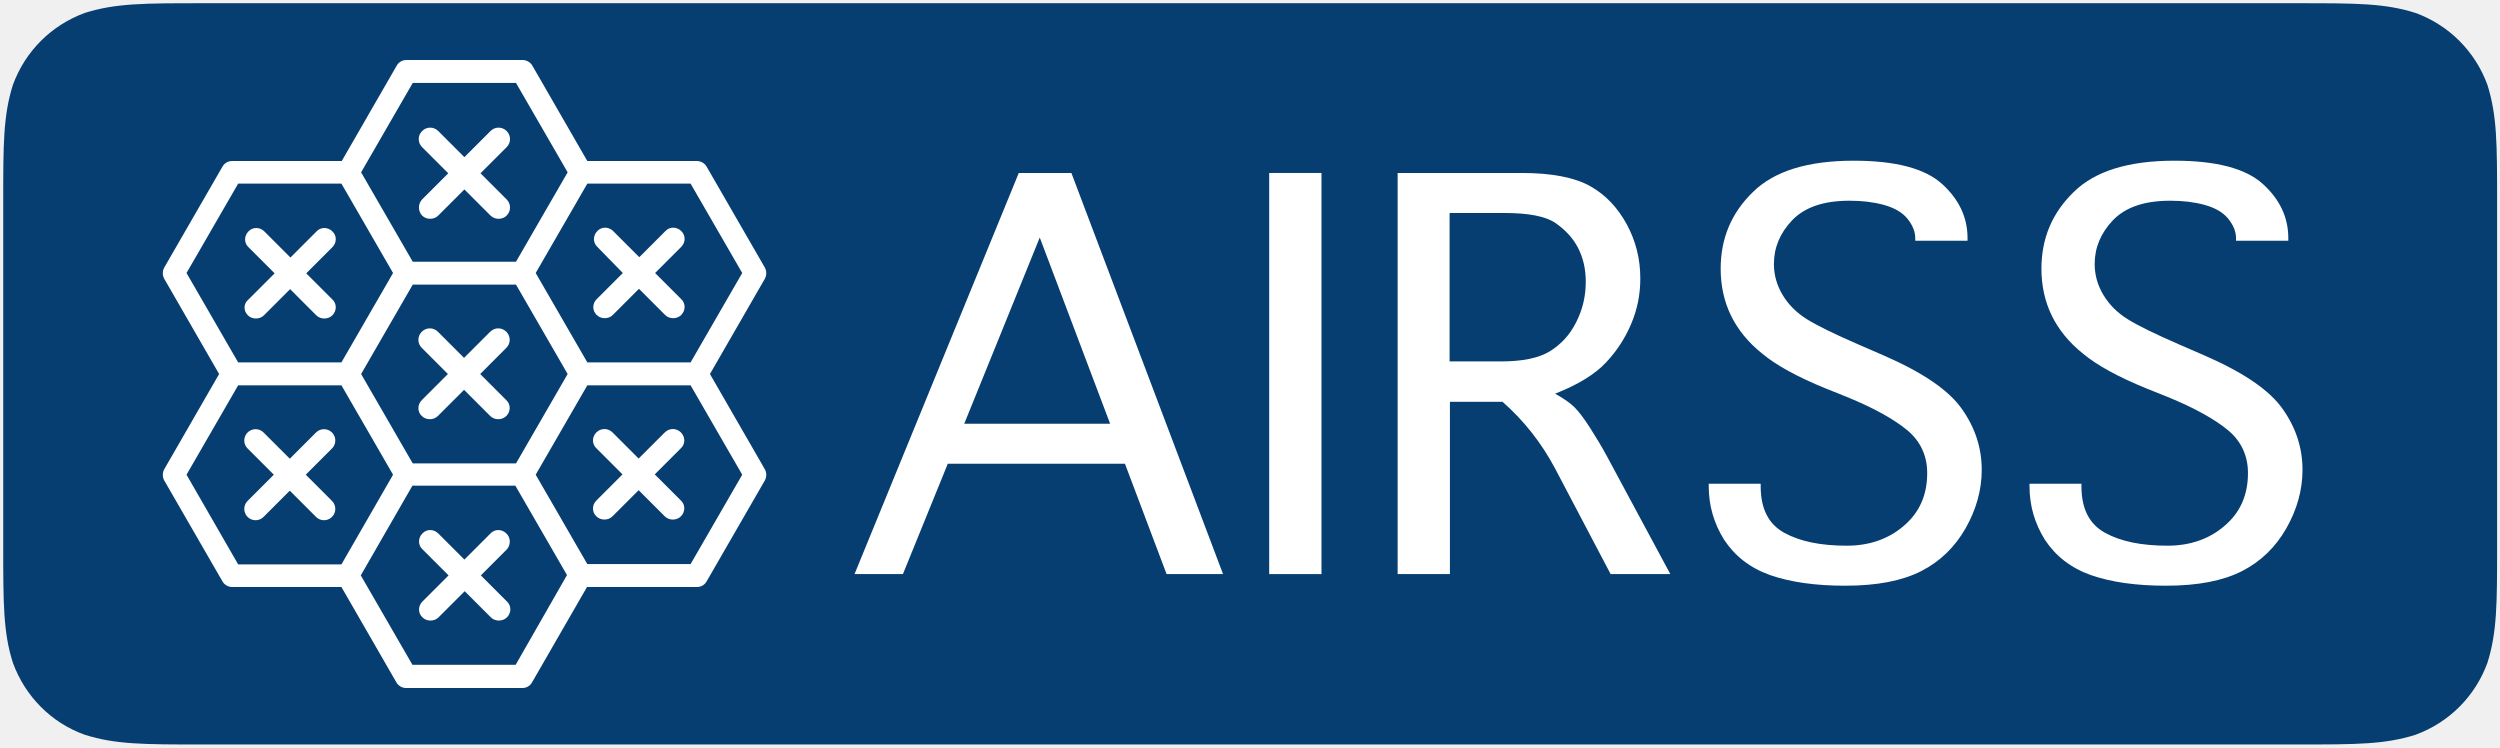
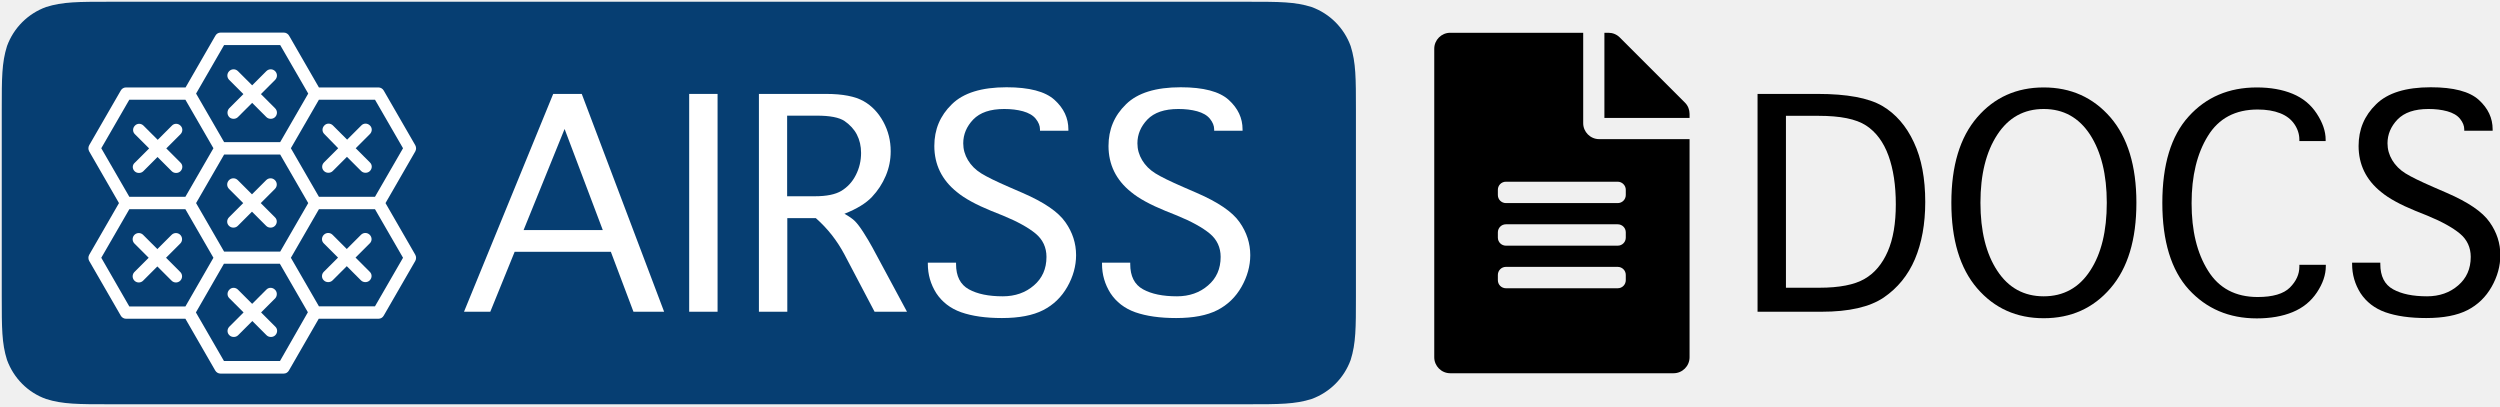
- <svg xmlns="http://www.w3.org/2000/svg" xmlns:xlink="http://www.w3.org/1999/xlink" version="1.1" id="Layer_1" x="0px" y="0px" viewBox="0 0 774.7 231.7" style="enable-background:new 0 0 774.7 231.7;" xml:space="preserve">
+ <svg xmlns="http://www.w3.org/2000/svg" xmlns:xlink="http://www.w3.org/1999/xlink" version="1.1" id="Layer_1" x="0px" y="0px" viewBox="0 0 1426.7 231.7" style="enable-background:new 0 0 1426.7 231.7;" xml:space="preserve">
  <style type="text/css">
	.st0{clip-path:url(#SVGID_2_);fill:#063E72;}
	.st1{fill:#FFFFFF;}
	.st2{fill:none;stroke:#FFFFFF;stroke-width:7;stroke-linecap:round;stroke-linejoin:round;stroke-miterlimit:10;}
</style>
  <g>
    <defs>
      <rect id="SVGID_1_" width="774.7" height="231.7" />
    </defs>
    <clipPath id="SVGID_2_">
      <use xlink:href="#SVGID_1_" style="overflow:visible;" />
    </clipPath>
    <path class="st0" d="M62.3,1h650.2c17.6,0,26.5,0,36,3c10.4,3.8,18.5,11.9,22.3,22.3c3,9.5,3,18.4,3,36.2v106.9c0,17.6,0,26.5-3,36   c-3.8,10.4-11.9,18.5-22.3,22.3c-9.5,3-18.4,3-36.2,3H62.3c-17.6,0-26.5,0-36-3C15.9,224,7.8,215.8,4,205.4C1,196,1,187,1,169.2   V62.3c0-17.6,0-26.5,3-36C7.8,15.9,15.9,7.8,26.3,4c9.5-3,18.4-3,36.2-3H62.3z" />
  </g>
  <g>
    <path class="st1" d="M279.8,177.9h-15l50.9-124.3h16.3l47,124.3h-17.5l-12.9-34.2h-54.9L279.8,177.9z M298.8,131.3h45.2l-21.8-57.7   L298.8,131.3z" />
    <path class="st1" d="M409.5,177.9h-16.2V53.6h16.2V177.9z" />
    <path class="st1" d="M449.3,177.9h-16.2V53.6h38.4c9.4,0,16.5,1.4,21.3,4.1c4.8,2.7,8.5,6.7,11.3,11.8c2.8,5.2,4.2,10.7,4.2,16.8   c0,4.9-0.9,9.5-2.8,14c-1.9,4.5-4.5,8.5-7.9,12.1c-3.4,3.6-8.6,6.8-15.7,9.6c2.7,1.5,4.7,2.9,6,4.2c1.3,1.3,3,3.5,4.9,6.5   c1.9,3,3.6,5.8,5,8.4l19.8,36.8h-18.5l-17.2-32.7c-4.2-7.9-9.6-14.8-16.3-20.7h-16.3V177.9z M449.3,112H465c6.7,0,11.7-1,15.2-3.1   c3.4-2.1,6.2-5,8.2-9c2-3.9,3-8.1,3-12.6c0-3.9-0.8-7.4-2.4-10.5c-1.6-3.1-4-5.6-7-7.7c-3.1-2.1-8.4-3.1-15.8-3.1h-17V112z" />
    <path class="st1" d="M529.4,149.9h16.2v0.8c0,6.9,2.4,11.7,7.3,14.4c4.9,2.7,11.3,4,19.4,4c7,0,13-2.1,17.7-6.2   c4.8-4.1,7.2-9.5,7.2-16.3c0-5.4-2.1-9.9-6.2-13.3c-4.1-3.4-10.4-6.9-18.7-10.3l-6.5-2.6c-8.8-3.6-15.4-7.2-19.7-10.8   c-4.4-3.5-7.6-7.5-9.7-11.8c-2.1-4.3-3.2-9.2-3.2-14.5c0-9.4,3.3-17.3,10-23.8c6.6-6.5,17-9.7,31.2-9.7c13,0,22.1,2.4,27.4,7.2   s7.9,10.4,7.9,16.8v0.8h-16.2v-0.8c0-2-0.8-4-2.4-6c-1.6-2-4.1-3.4-7.3-4.3c-3.3-0.9-6.8-1.3-10.7-1.3c-8,0-13.8,2-17.7,6   c-3.8,4-5.7,8.5-5.7,13.6c0,3.4,0.9,6.6,2.7,9.6c1.8,3,4.3,5.5,7.5,7.5c3.2,2,8.5,4.6,16.1,7.9l7.6,3.3   c12.2,5.3,20.3,10.8,24.4,16.7c4.1,5.8,6.1,12.1,6.1,18.8c0,6.2-1.7,12.3-5,18.1c-3.3,5.8-7.9,10.3-13.8,13.3   c-5.9,3-13.7,4.5-23.5,4.5c-9.3,0-17-1.1-23.3-3.3c-6.2-2.2-10.9-5.9-14.2-10.9c-3.2-5.1-4.8-10.6-4.8-16.7V149.9z" />
    <path class="st1" d="M628.8,149.9H645v0.8c0,6.9,2.4,11.7,7.3,14.4c4.9,2.7,11.3,4,19.4,4c7,0,13-2.1,17.7-6.2   c4.8-4.1,7.2-9.5,7.2-16.3c0-5.4-2.1-9.9-6.2-13.3c-4.1-3.4-10.4-6.9-18.7-10.3l-6.5-2.6c-8.8-3.6-15.4-7.2-19.7-10.8   c-4.4-3.5-7.6-7.5-9.7-11.8c-2.1-4.3-3.2-9.2-3.2-14.5c0-9.4,3.3-17.3,10-23.8c6.6-6.5,17-9.7,31.2-9.7c13,0,22.1,2.4,27.4,7.2   s7.9,10.4,7.9,16.8v0.8h-16.2v-0.8c0-2-0.8-4-2.4-6c-1.6-2-4.1-3.4-7.3-4.3c-3.3-0.9-6.8-1.3-10.7-1.3c-8,0-13.8,2-17.7,6   c-3.8,4-5.7,8.5-5.7,13.6c0,3.4,0.9,6.6,2.7,9.6c1.8,3,4.3,5.5,7.5,7.5c3.2,2,8.5,4.6,16.1,7.9l7.6,3.3   c12.2,5.3,20.3,10.8,24.4,16.7c4.1,5.8,6.1,12.1,6.1,18.8c0,6.2-1.7,12.3-5,18.1c-3.3,5.8-7.9,10.3-13.8,13.3   c-5.9,3-13.7,4.5-23.5,4.5c-9.3,0-17-1.1-23.3-3.3c-6.2-2.2-10.9-5.9-14.2-10.9c-3.2-5.1-4.8-10.6-4.8-16.7V149.9z" />
  </g>
  <g>
    <line class="st2" x1="79.2" y1="136.5" x2="100.4" y2="157.7" />
    <line class="st2" x1="100.4" y1="136.5" x2="79.2" y2="157.7" />
  </g>
  <g>
    <path class="st1" d="M220,115.9l17-29.5c0.6-1.1,0.6-2.4,0-3.5l-18-31.2c-0.6-1.1-1.8-1.8-3-1.8h-34l-17-29.5   c-0.6-1.1-1.8-1.8-3-1.8h-36.1c-1.3,0-2.4,0.7-3,1.8l-17,29.5h-34c-1.3,0-2.4,0.7-3,1.8l-18,31.2c-0.6,1.1-0.6,2.4,0,3.5l17,29.5   l-17,29.5c-0.6,1.1-0.6,2.4,0,3.5l18,31.2c0.6,1.1,1.8,1.8,3,1.8h33.9l17,29.5c0.6,1.1,1.8,1.8,3,1.8h36.1c1.3,0,2.4-0.7,3-1.8   l17-29.5H216c1.3,0,2.4-0.7,3-1.8l18-31.2c0.6-1.1,0.6-2.4,0-3.5L220,115.9z M230,84.6l-16,27.7h-32l-16-27.7l16-27.7h32L230,84.6z    M127.9,143.6l-16-27.7l16-27.7h32l16,27.7l-16,27.7H127.9z M127.9,25.7h32l16,27.7l-16,27.7h-32l-16-27.7L127.9,25.7z M73.8,56.9   h32l16,27.7l-16,27.7h-32l-16-27.7L73.8,56.9z M57.8,147.1l16-27.7h32l16,27.7l-16,27.8H73.8L57.8,147.1z M159.8,206h-32l-16-27.7   l16-27.8h31.9l16,27.7L159.8,206z M214,174.8h-32l-16-27.7l16-27.7h32l16,27.7L214,174.8z" />
    <path class="st1" d="M130.8,66.8c0.7,0.7,1.6,1,2.5,1s1.8-0.3,2.5-1l8.1-8.1l8.1,8.1c0.7,0.7,1.6,1,2.5,1s1.8-0.3,2.5-1   c1.4-1.4,1.4-3.6,0-5l-8.1-8.1l8.1-8.1c1.4-1.4,1.4-3.6,0-5c-1.4-1.4-3.6-1.4-5,0l-8.1,8.1l-8.1-8.1c-1.4-1.4-3.6-1.4-5,0   c-1.4,1.4-1.4,3.6,0,5l8.1,8.1l-8.1,8.1C129.5,63.2,129.5,65.4,130.8,66.8z" />
    <path class="st1" d="M148.8,115.9l8.1-8.1c1.4-1.4,1.4-3.6,0-5c-1.4-1.4-3.6-1.4-5,0l-8.1,8.1l-8.1-8.1c-1.4-1.4-3.6-1.4-5,0   c-1.4,1.4-1.4,3.6,0,5l8.1,8.1l-8.1,8.1c-1.4,1.4-1.4,3.6,0,4.9c0.7,0.7,1.6,1,2.5,1s1.8-0.3,2.5-1l8.1-8.1l8.1,8.1   c0.7,0.7,1.6,1,2.5,1s1.8-0.3,2.5-1c1.4-1.4,1.4-3.6,0-4.9L148.8,115.9z" />
    <path class="st1" d="M156.9,165.3c-1.4-1.4-3.6-1.4-4.9,0l-8.1,8.1l-8.1-8.1c-1.4-1.4-3.6-1.4-4.9,0c-1.4,1.4-1.4,3.6,0,4.9   l8.1,8.1l-8.1,8.1c-1.4,1.4-1.4,3.6,0,4.9c0.7,0.7,1.6,1,2.5,1s1.8-0.3,2.5-1l8.1-8.1l8.1,8.1c0.7,0.7,1.6,1,2.5,1   c0.9,0,1.8-0.3,2.5-1c1.4-1.4,1.4-3.6,0-4.9l-8.1-8.1l8.1-8.1C158.3,168.8,158.3,166.6,156.9,165.3z" />
    <path class="st1" d="M211,134c-1.4-1.4-3.6-1.4-5,0l-8.1,8.1l-8.1-8.1c-1.4-1.4-3.6-1.4-5,0c-1.4,1.4-1.4,3.6,0,4.9l8.1,8.1   l-8.1,8.1c-1.4,1.4-1.4,3.6,0,4.9c0.7,0.7,1.6,1,2.5,1s1.8-0.3,2.5-1l8.1-8.1l8.1,8.1c0.7,0.7,1.6,1,2.5,1s1.8-0.3,2.5-1   c1.4-1.4,1.4-3.6,0-4.9l-8.1-8.1l8.1-8.1C212.4,137.6,212.4,135.4,211,134z" />
    <path class="st1" d="M193,84.6l-8.1,8.1c-1.4,1.4-1.4,3.6,0,4.9c0.7,0.7,1.6,1,2.5,1c0.9,0,1.8-0.3,2.5-1l8.1-8.1l8.1,8.1   c0.7,0.7,1.6,1,2.5,1s1.8-0.3,2.5-1c1.4-1.4,1.4-3.6,0-4.9l-8.1-8.1l8.1-8.1c1.4-1.4,1.4-3.6,0-4.9c-1.4-1.4-3.6-1.4-4.9,0   l-8.1,8.1l-8.1-8.1c-1.4-1.4-3.6-1.4-4.9,0c-1.4,1.4-1.4,3.6,0,4.9L193,84.6z" />
    <path class="st1" d="M76.8,97.7c0.7,0.7,1.6,1,2.5,1c0.9,0,1.8-0.3,2.5-1l8.1-8.1l8.1,8.1c0.7,0.7,1.6,1,2.5,1s1.8-0.3,2.5-1   c1.4-1.4,1.4-3.6,0-4.9l-8.1-8.1l8.1-8.1c1.4-1.4,1.4-3.6,0-4.9c-1.4-1.4-3.6-1.4-4.9,0l-8.1,8.1l-8.1-8.1c-1.4-1.4-3.6-1.4-4.9,0   c-1.4,1.4-1.4,3.6,0,4.9l8.1,8.1l-8.1,8.1C75.4,94.1,75.4,96.3,76.8,97.7z" />
  </g>
+   <g>
+     <path d="M1003,177.9V53.6h34.4c16.7,0,28.9,2.3,36.7,6.8c7.7,4.5,13.8,11.5,18.1,20.8c4.4,9.3,6.5,20.7,6.5,34.1   c0,12.5-2,23.4-5.9,32.6s-9.9,16.5-17.8,21.9c-8,5.4-19.8,8.1-35.4,8.1H1003z M1019.2,164.2h19.1c11.4,0,20-1.7,25.7-5   c5.8-3.3,10.2-8.6,13.3-15.7c3.1-7.1,4.6-16.1,4.6-26.9c0-10.8-1.4-20.1-4.2-27.8s-7.1-13.5-12.8-17.2c-5.7-3.7-14.7-5.5-27-5.5   h-18.7V164.2z" />
+     <path d="M1166.3,181.6c-15.5,0-28.2-5.7-38-17.1c-9.8-11.4-14.7-27.7-14.7-48.8c0-21.1,4.9-37.3,14.7-48.7   c9.8-11.4,22.5-17.1,38-17.1s28.2,5.7,38.1,17.1c9.8,11.4,14.8,27.6,14.8,48.7c0,21.1-4.9,37.3-14.8,48.8   C1194.6,175.9,1181.9,181.6,1166.3,181.6z M1166.3,169.1c11.3,0,20.2-4.9,26.5-14.6c6.4-9.7,9.5-22.7,9.5-38.8   c0-16.1-3.2-29-9.5-38.8c-6.4-9.8-15.2-14.7-26.5-14.7c-11.3,0-20.1,4.9-26.5,14.7c-6.4,9.8-9.6,22.7-9.6,38.8   c0,16.1,3.2,29.1,9.6,38.8C1146.2,164.3,1155.1,169.1,1166.3,169.1z" />
+     <path d="M1312.3,151.1h15v0.8c0,4.9-1.7,9.9-5.1,15c-3.4,5.1-8,8.8-13.8,11.2c-5.8,2.4-12.7,3.6-20.5,3.6   c-15.8,0-28.7-5.5-38.8-16.5c-10-11-15.1-27.5-15.1-49.4c0-21.8,5-38.3,15-49.3c10-11.1,23-16.6,38.9-16.6c7.8,0,14.6,1.2,20.4,3.6   c5.8,2.4,10.4,6.1,13.8,11.3c3.4,5.2,5.1,10.1,5.1,14.9v0.8h-15v-0.8c0-3-0.9-6-2.8-8.8c-1.9-2.8-4.6-4.9-8.2-6.3   c-3.6-1.4-7.8-2.1-12.8-2.1c-12.7,0-22.2,5-28.4,15.1c-6.2,10-9.3,22.8-9.3,38.4c0,15.7,3.1,28.5,9.4,38.5c6.2,10,15.7,15,28.3,15   c8.6,0,14.8-1.8,18.4-5.4c3.6-3.6,5.4-7.6,5.4-11.9V151.1z" />
+     <path d="M1342.2,149.9h16.2v0.8c0,6.9,2.4,11.7,7.3,14.4c4.9,2.7,11.3,4,19.4,4c7,0,13-2.1,17.7-6.2c4.8-4.1,7.2-9.5,7.2-16.3   c0-5.4-2.1-9.9-6.2-13.3c-4.1-3.4-10.4-6.9-18.7-10.3l-6.5-2.6c-8.8-3.6-15.4-7.2-19.7-10.8c-4.4-3.5-7.6-7.5-9.7-11.8   c-2.1-4.3-3.2-9.2-3.2-14.5c0-9.4,3.3-17.3,10-23.8c6.6-6.5,17-9.7,31.2-9.7c13,0,22.1,2.4,27.4,7.2s7.9,10.4,7.9,16.8v0.8h-16.2   v-0.8c0-2-0.8-4-2.4-6c-1.6-2-4.1-3.4-7.3-4.3c-3.3-0.9-6.8-1.3-10.7-1.3c-8,0-13.8,2-17.7,6c-3.8,4-5.7,8.5-5.7,13.6   c0,3.4,0.9,6.6,2.7,9.6c1.8,3,4.3,5.5,7.5,7.5c3.2,2,8.5,4.6,16.1,7.9l7.6,3.3c12.2,5.3,20.3,10.8,24.4,16.7   c4.1,5.8,6.1,12.1,6.1,18.8c0,6.2-1.7,12.3-5,18.1c-3.3,5.8-7.9,10.3-13.8,13.3c-5.9,3-13.7,4.5-23.5,4.5c-9.3,0-17-1.1-23.3-3.3   c-6.2-2.2-10.9-5.9-14.2-10.9c-3.2-5.1-4.8-10.6-4.8-16.7V149.9z" />
+   </g>
+   <path d="M903.5,70.3V18.7h-75.9c-5,0-9.1,4.1-9.1,9.1v176.1c0,5,4.1,9.1,9.1,9.1h127.5c5,0,9.1-4.1,9.1-9.1V79.4h-51.6  C907.6,79.4,903.5,75.3,903.5,70.3z M927.8,159.9c0,2.5-2,4.6-4.6,4.6h-63.8c-2.5,0-4.6-2-4.6-4.6v-3c0-2.5,2-4.6,4.6-4.6h63.8  c2.5,0,4.6,2,4.6,4.6V159.9z M927.8,135.6c0,2.5-2,4.6-4.6,4.6h-63.8c-2.5,0-4.6-2-4.6-4.6v-3c0-2.5,2-4.6,4.6-4.6h63.8  c2.5,0,4.6,2,4.6,4.6V135.6z M927.8,108.3v3c0,2.5-2,4.6-4.6,4.6h-63.8c-2.5,0-4.6-2-4.6-4.6v-3c0-2.5,2-4.6,4.6-4.6h63.8  C925.7,103.7,927.8,105.8,927.8,108.3z M964.2,65v2.3h-48.6V18.7h2.3c2.4,0,4.7,0.9,6.5,2.7l37.2,37.2  C963.3,60.3,964.2,62.6,964.2,65z" />
</svg>
